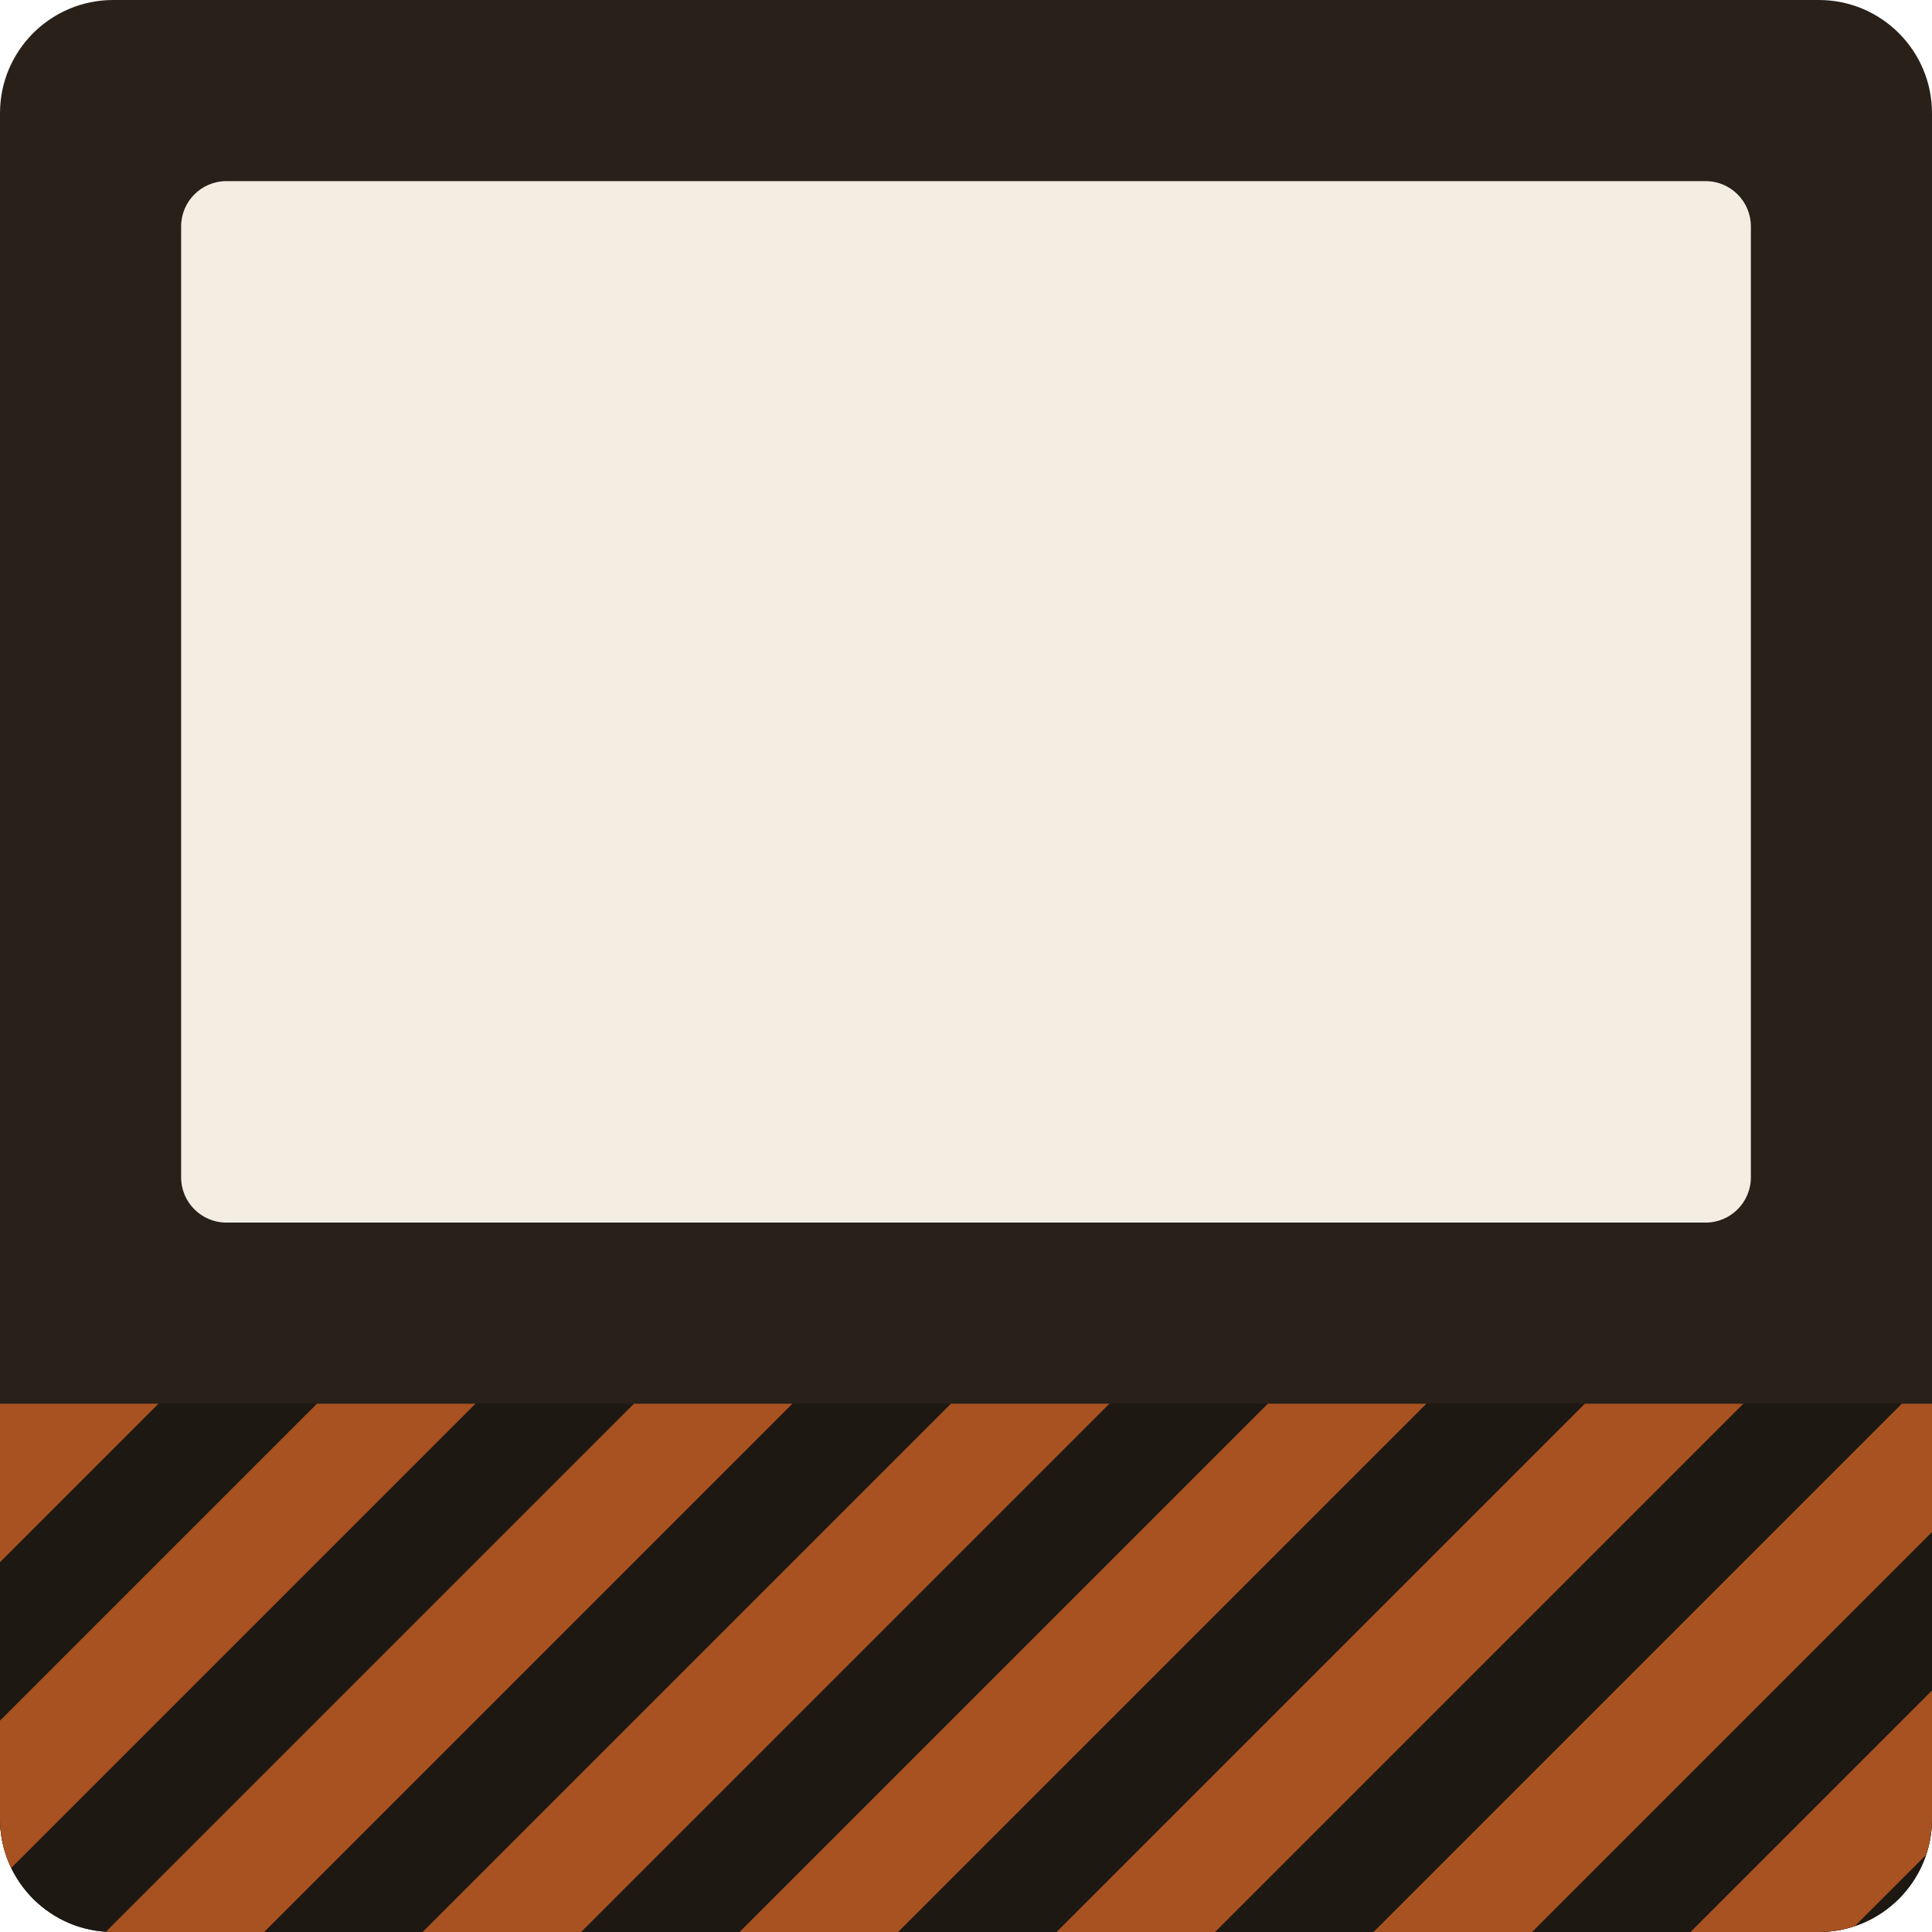
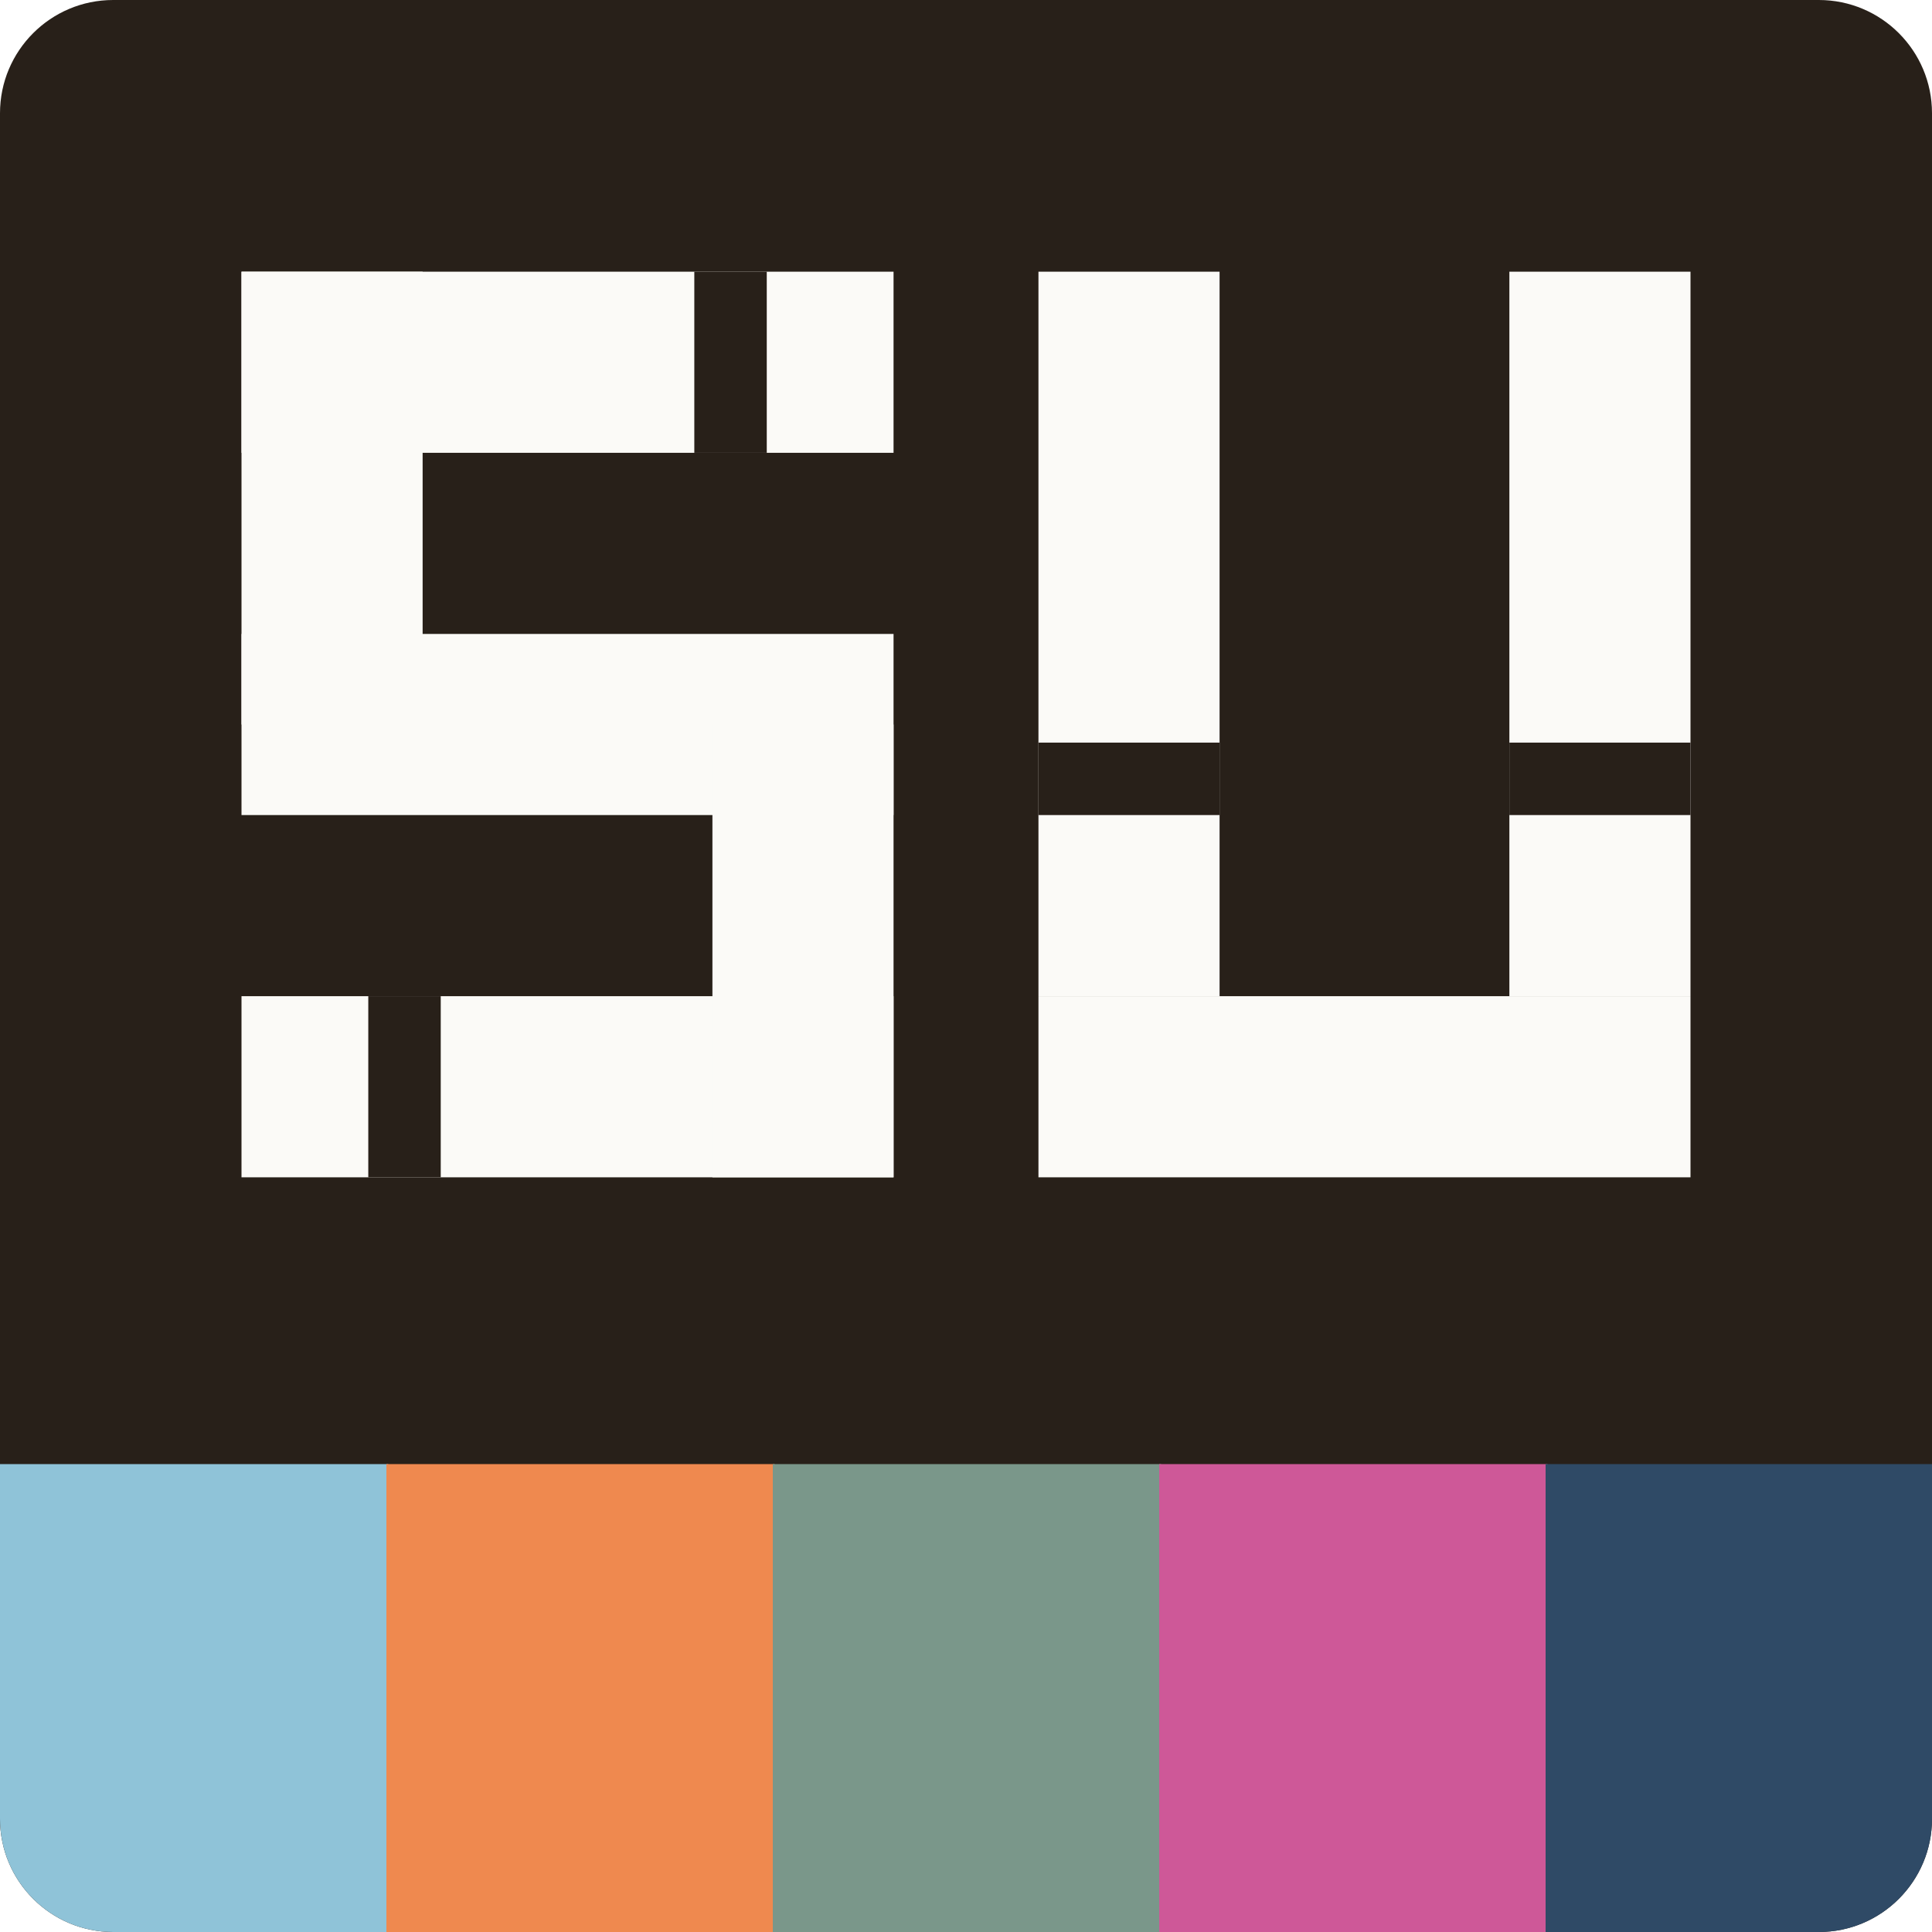
- <svg xmlns="http://www.w3.org/2000/svg" viewBox="0 0 512 512" width="512" height="512">
+ <svg xmlns="http://www.w3.org/2000/svg" width="512" height="512" viewBox="0 0 512 512" shape-rendering="geometricPrecision">
  <defs>
-     <clipPath id="plate">
-       <rect x="0" y="0" width="512" height="512" rx="30" />
+     <clipPath id="su-tile">
+       <rect width="512" height="512" rx="30" />
    </clipPath>
  </defs>
-   <g clip-path="url(#plate)">
-     <rect x="0" y="0" width="512" height="512" fill="#282019" />
-     <rect x="48" y="48" width="416" height="276" rx="12" fill="#f3ede2" />
-     <rect x="0" y="372" width="512" height="140" fill="#1d1812" />
-     <g fill="#a85222">
-       <path d="M -140 512 L -98 512 L 42 372 L 0 372 Z" />
-       <path d="M -56 512 L -14 512 L 126 372 L 84 372 Z" />
-       <path d="M 28 512 L 70 512 L 210 372 L 168 372 Z" />
-       <path d="M 112 512 L 154 512 L 294 372 L 252 372 Z" />
-       <path d="M 196 512 L 238 512 L 378 372 L 336 372 Z" />
-       <path d="M 280 512 L 322 512 L 462 372 L 420 372 Z" />
-       <path d="M 364 512 L 406 512 L 546 372 L 504 372 Z" />
-       <path d="M 448 512 L 490 512 L 630 372 L 588 372 Z" />
-     </g>
+   <g clip-path="url(#su-tile)">
+     <rect width="512" height="512" fill="rgb(40, 32, 25)" />
+     <rect x="0" y="388" width="102.9" height="124" fill="rgb(143, 195, 216)" />
+     <rect x="102.4" y="388" width="102.9" height="124" fill="rgb(239, 137, 79)" />
+     <rect x="204.8" y="388" width="102.9" height="124" fill="rgb(122, 151, 138)" />
+     <rect x="307.2" y="388" width="102.9" height="124" fill="rgb(206, 88, 152)" />
+     <rect x="409.6" y="388" width="102.9" height="124" fill="rgb(47, 74, 102)" />
+   </g>
+   <g transform="translate(64 72) scale(2.4)">
+     <rect x="0" y="0" width="72" height="20" fill="rgb(251, 250, 247)" />
+     <rect x="0" y="40" width="72" height="20" fill="rgb(251, 250, 247)" />
+     <rect x="0" y="80" width="72" height="20" fill="rgb(251, 250, 247)" />
+     <rect x="0" y="0" width="20" height="50" fill="rgb(251, 250, 247)" />
+     <rect x="52" y="50" width="20" height="50" fill="rgb(251, 250, 247)" />
+     <rect x="88" y="0" width="20" height="80" fill="rgb(251, 250, 247)" />
+     <rect x="140" y="0" width="20" height="80" fill="rgb(251, 250, 247)" />
+     <rect x="88" y="80" width="72" height="20" fill="rgb(251, 250, 247)" />
+     <rect x="50" y="0" width="8" height="20" fill="rgb(40, 32, 25)" />
+     <rect x="14" y="80" width="8" height="20" fill="rgb(40, 32, 25)" />
+     <rect x="88" y="52" width="20" height="8" fill="rgb(40, 32, 25)" />
+     <rect x="140" y="52" width="20" height="8" fill="rgb(40, 32, 25)" />
  </g>
</svg>
